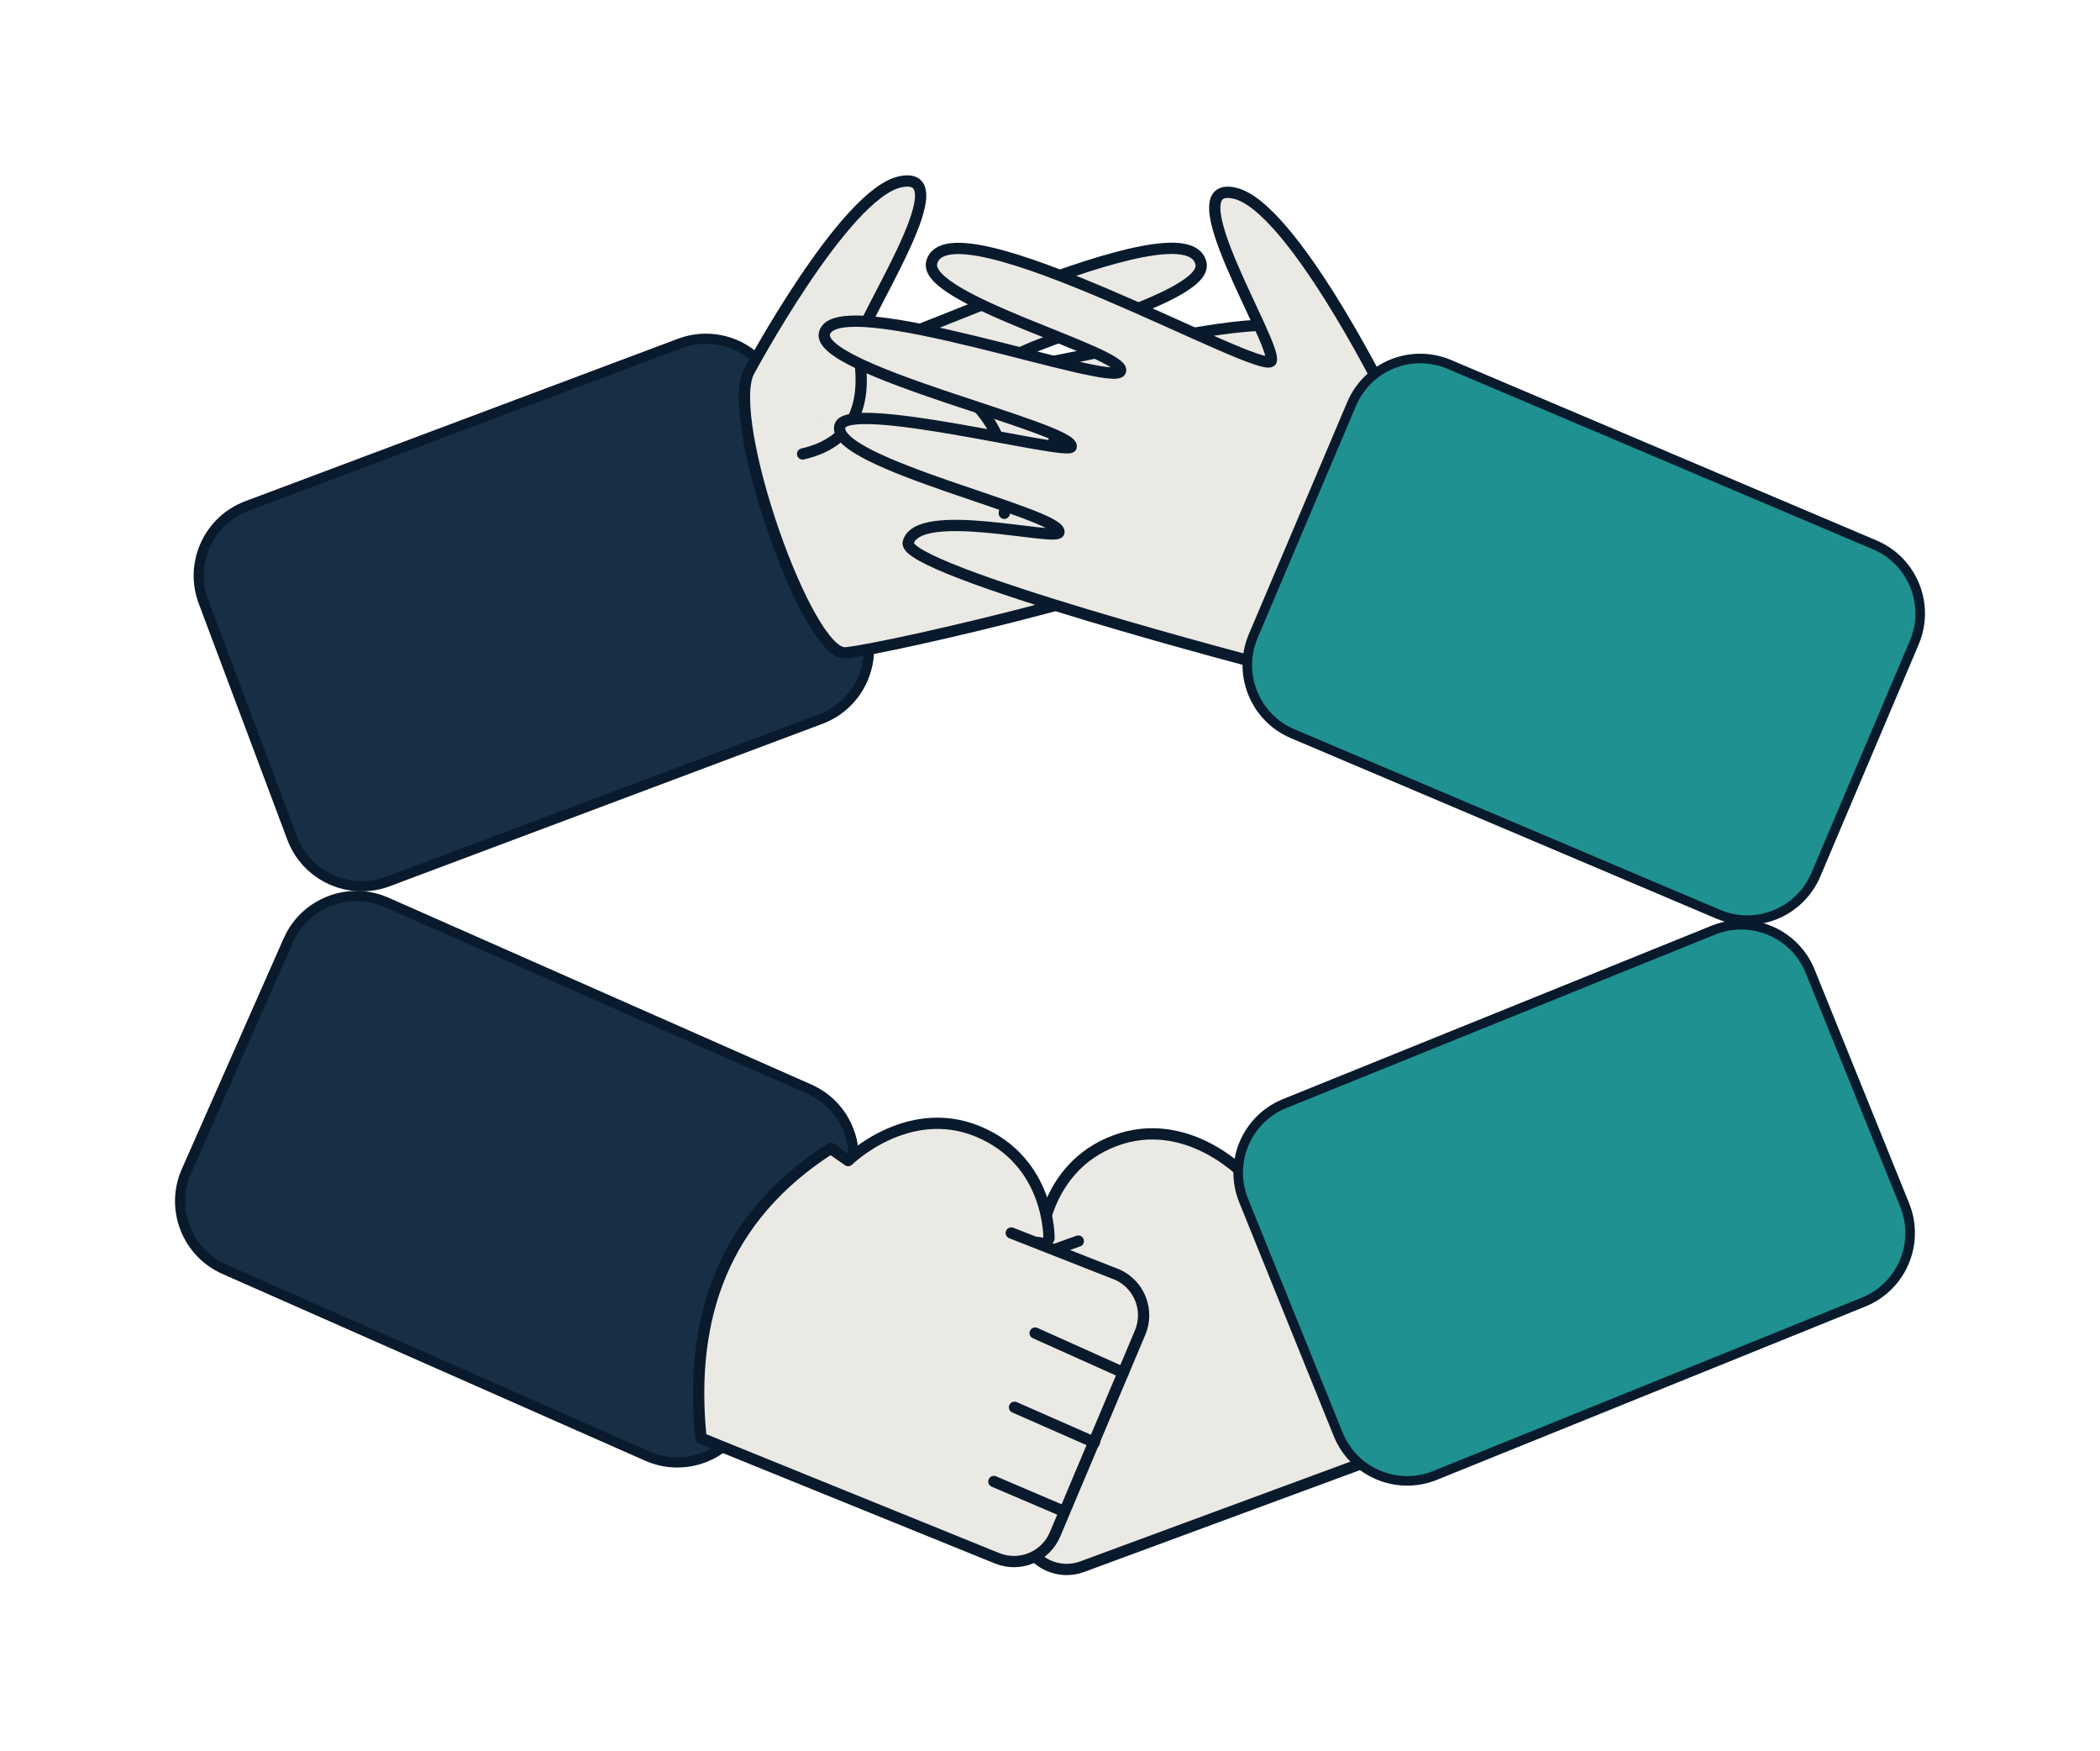
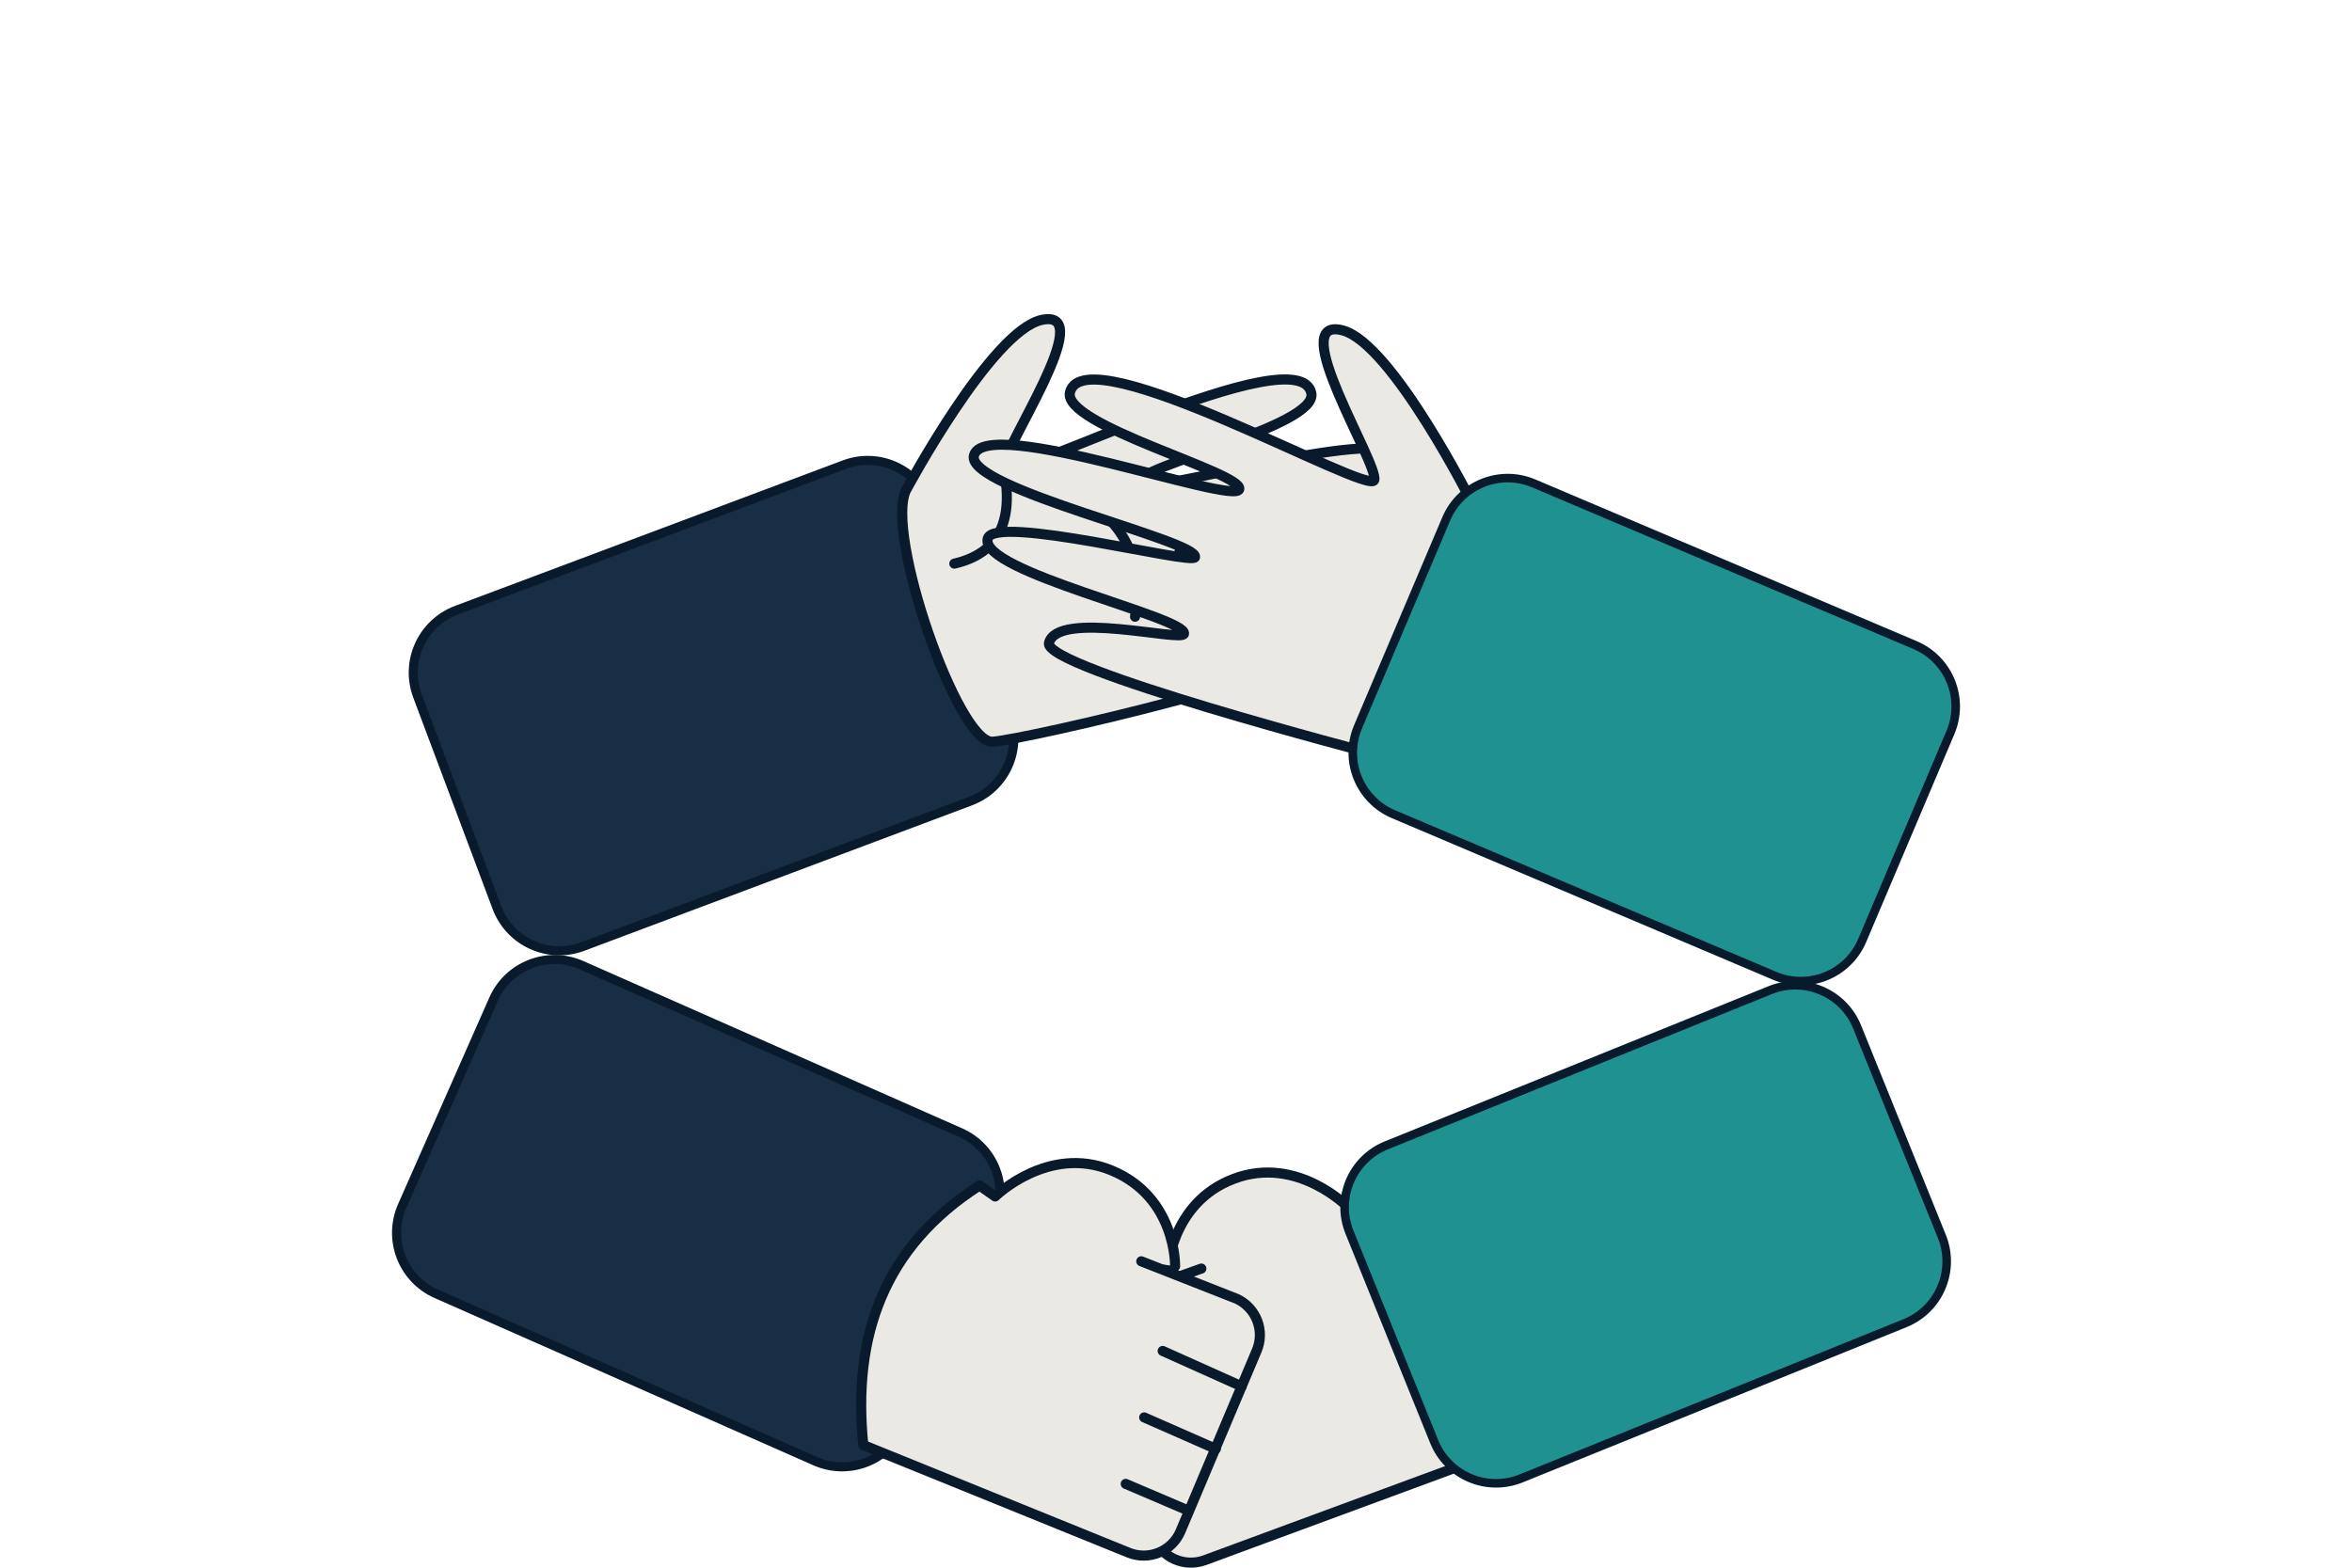
- <svg xmlns="http://www.w3.org/2000/svg" id="Ilustración" viewBox="0 0 300 250" version="1.1" width="300" height="250">
+ <svg xmlns="http://www.w3.org/2000/svg" id="Ilustración" viewBox="0 0 300 200" version="1.1" width="300" height="200">
  <defs id="defs1">
    <style id="style1">.cls-1,.cls-2,.cls-3{fill:#eae9e4;}.cls-1,.cls-2,.cls-3,.cls-4,.cls-5,.cls-6{stroke:#091a2c;}.cls-1,.cls-2,.cls-3,.cls-5{stroke-width:1.18px;}.cls-1,.cls-2,.cls-5{stroke-linecap:round;}.cls-1,.cls-3,.cls-4,.cls-6{stroke-miterlimit:10;}.cls-2,.cls-5{stroke-linejoin:round;}.cls-4{fill:#1e9190;}.cls-5{fill:none;}.cls-6{fill:#172e45;stroke-width:1.06px;}</style>
  </defs>
-   <g id="g9" transform="matrix(1.364145,0,0,1.364145,-187.6077,-11.4199)">
+   <g id="g9" transform="matrix(1.091316,0,0,1.091316,-120.0862,10.90022)">
    <path class="cls-2" d="m 250.45,138.31 -11.3,4.03 c -2.31,0.99 -3.42,3.63 -2.52,5.98 l 8.23,21.37 c 0.92,2.39 3.59,3.59 5.99,2.71 l 31.39,-11.59 -12.62,-30.75 -1.87,1.22 c 0,0 -6,-6.29 -13.49,-3.47 -7.49,2.82 -7.79,10.97 -7.79,10.97" id="path1" />
    <rect class="cls-6" x="-187.631" y="-156.84" width="64" height="42" rx="7.8" ry="7.8" transform="rotate(159.43)" id="rect1" />
    <path class="cls-2" d="m 215.95,47.28 c -2.55,5.05 6.09,29.73 10.11,29.44 4.02,-0.29 39.1,-8.44 38.47,-11.37 -0.84,-3.91 -15.51,-0.75 -15.72,-1.72 -0.42,-1.96 24.23,-6.25 23.38,-10.16 -0.63,-2.93 -24.09,2.13 -24.3,1.15 -0.42,-1.96 27.16,-6.88 26.32,-10.79 -1.05,-4.89 -30.72,4.58 -31.15,2.63 -0.42,-1.96 21.08,-6.59 20.24,-10.5 -1.48,-6.84 -35.54,10.74 -35.96,8.78 -0.42,-1.96 11.29,-18.8 4.45,-17.33 -5.87,1.27 -15.84,19.88 -15.84,19.88" id="path2" />
    <path class="cls-1" d="m 221.58,55.9 c 5.14,-1.18 7.01,-4.95 5.76,-11.17" id="path3" />
    <path class="cls-5" d="m 236.28,47.98 c 5.31,3.27 7.52,7.85 6.42,14.13" id="path4" />
    <path class="cls-3" d="m 282.28,49.15 c 0,0 -9.52,-19.01 -15.33,-20.52 -6.77,-1.76 4.22,15.56 3.71,17.5 -0.51,1.94 -33.79,-17.06 -35.56,-10.28 -1.01,3.87 20.28,9.41 19.78,11.35 -0.5,1.94 -29.75,-8.77 -31.01,-3.94 -1.01,3.87 26.34,9.95 25.84,11.89 -0.25,0.97 -23.48,-5.08 -24.23,-2.17 -1.01,3.87 23.44,9.2 22.94,11.13 -0.25,0.97 -14.77,-2.81 -15.78,1.06 -0.76,2.9 37.96,12.98 37.96,12.98 l 11.68,-28.99 z" id="path5" />
    <rect class="cls-4" x="276.707" y="-70.114" width="64" height="42" rx="7.8" ry="7.8" transform="rotate(22.98)" id="rect5" />
    <rect class="cls-4" x="197.968" y="216.875" width="64" height="42" rx="7.8" ry="7.8" transform="rotate(-22.02)" id="rect6" />
    <rect class="cls-6" x="-260.582" y="-64.159" width="64" height="42" rx="7.8" ry="7.8" transform="rotate(-156.17)" id="rect7" />
    <path class="cls-2" d="m 243.43,137.46 11.17,4.39 c 2.28,1.07 3.3,3.74 2.32,6.05 l -8.9,21.1 c -0.99,2.36 -3.7,3.48 -6.07,2.52 l -31.01,-12.58 c -1.29,-12.66 2.35,-23.15 13.58,-30.34 l 1.83,1.28 c 0,0 6.2,-6.1 13.59,-3.05 7.62,3.15 7.44,11.21 7.44,11.21" id="path7" />
    <line class="cls-5" x1="255.16" y1="152.08" x2="245.93" y2="147.94" id="line7" />
    <line class="cls-5" x1="252.14" y1="159.39" x2="243.77" y2="155.71" id="line8" />
    <line class="cls-5" x1="248.78" y1="166.54" x2="241.61" y2="163.48" id="line9" />
  </g>
</svg>
